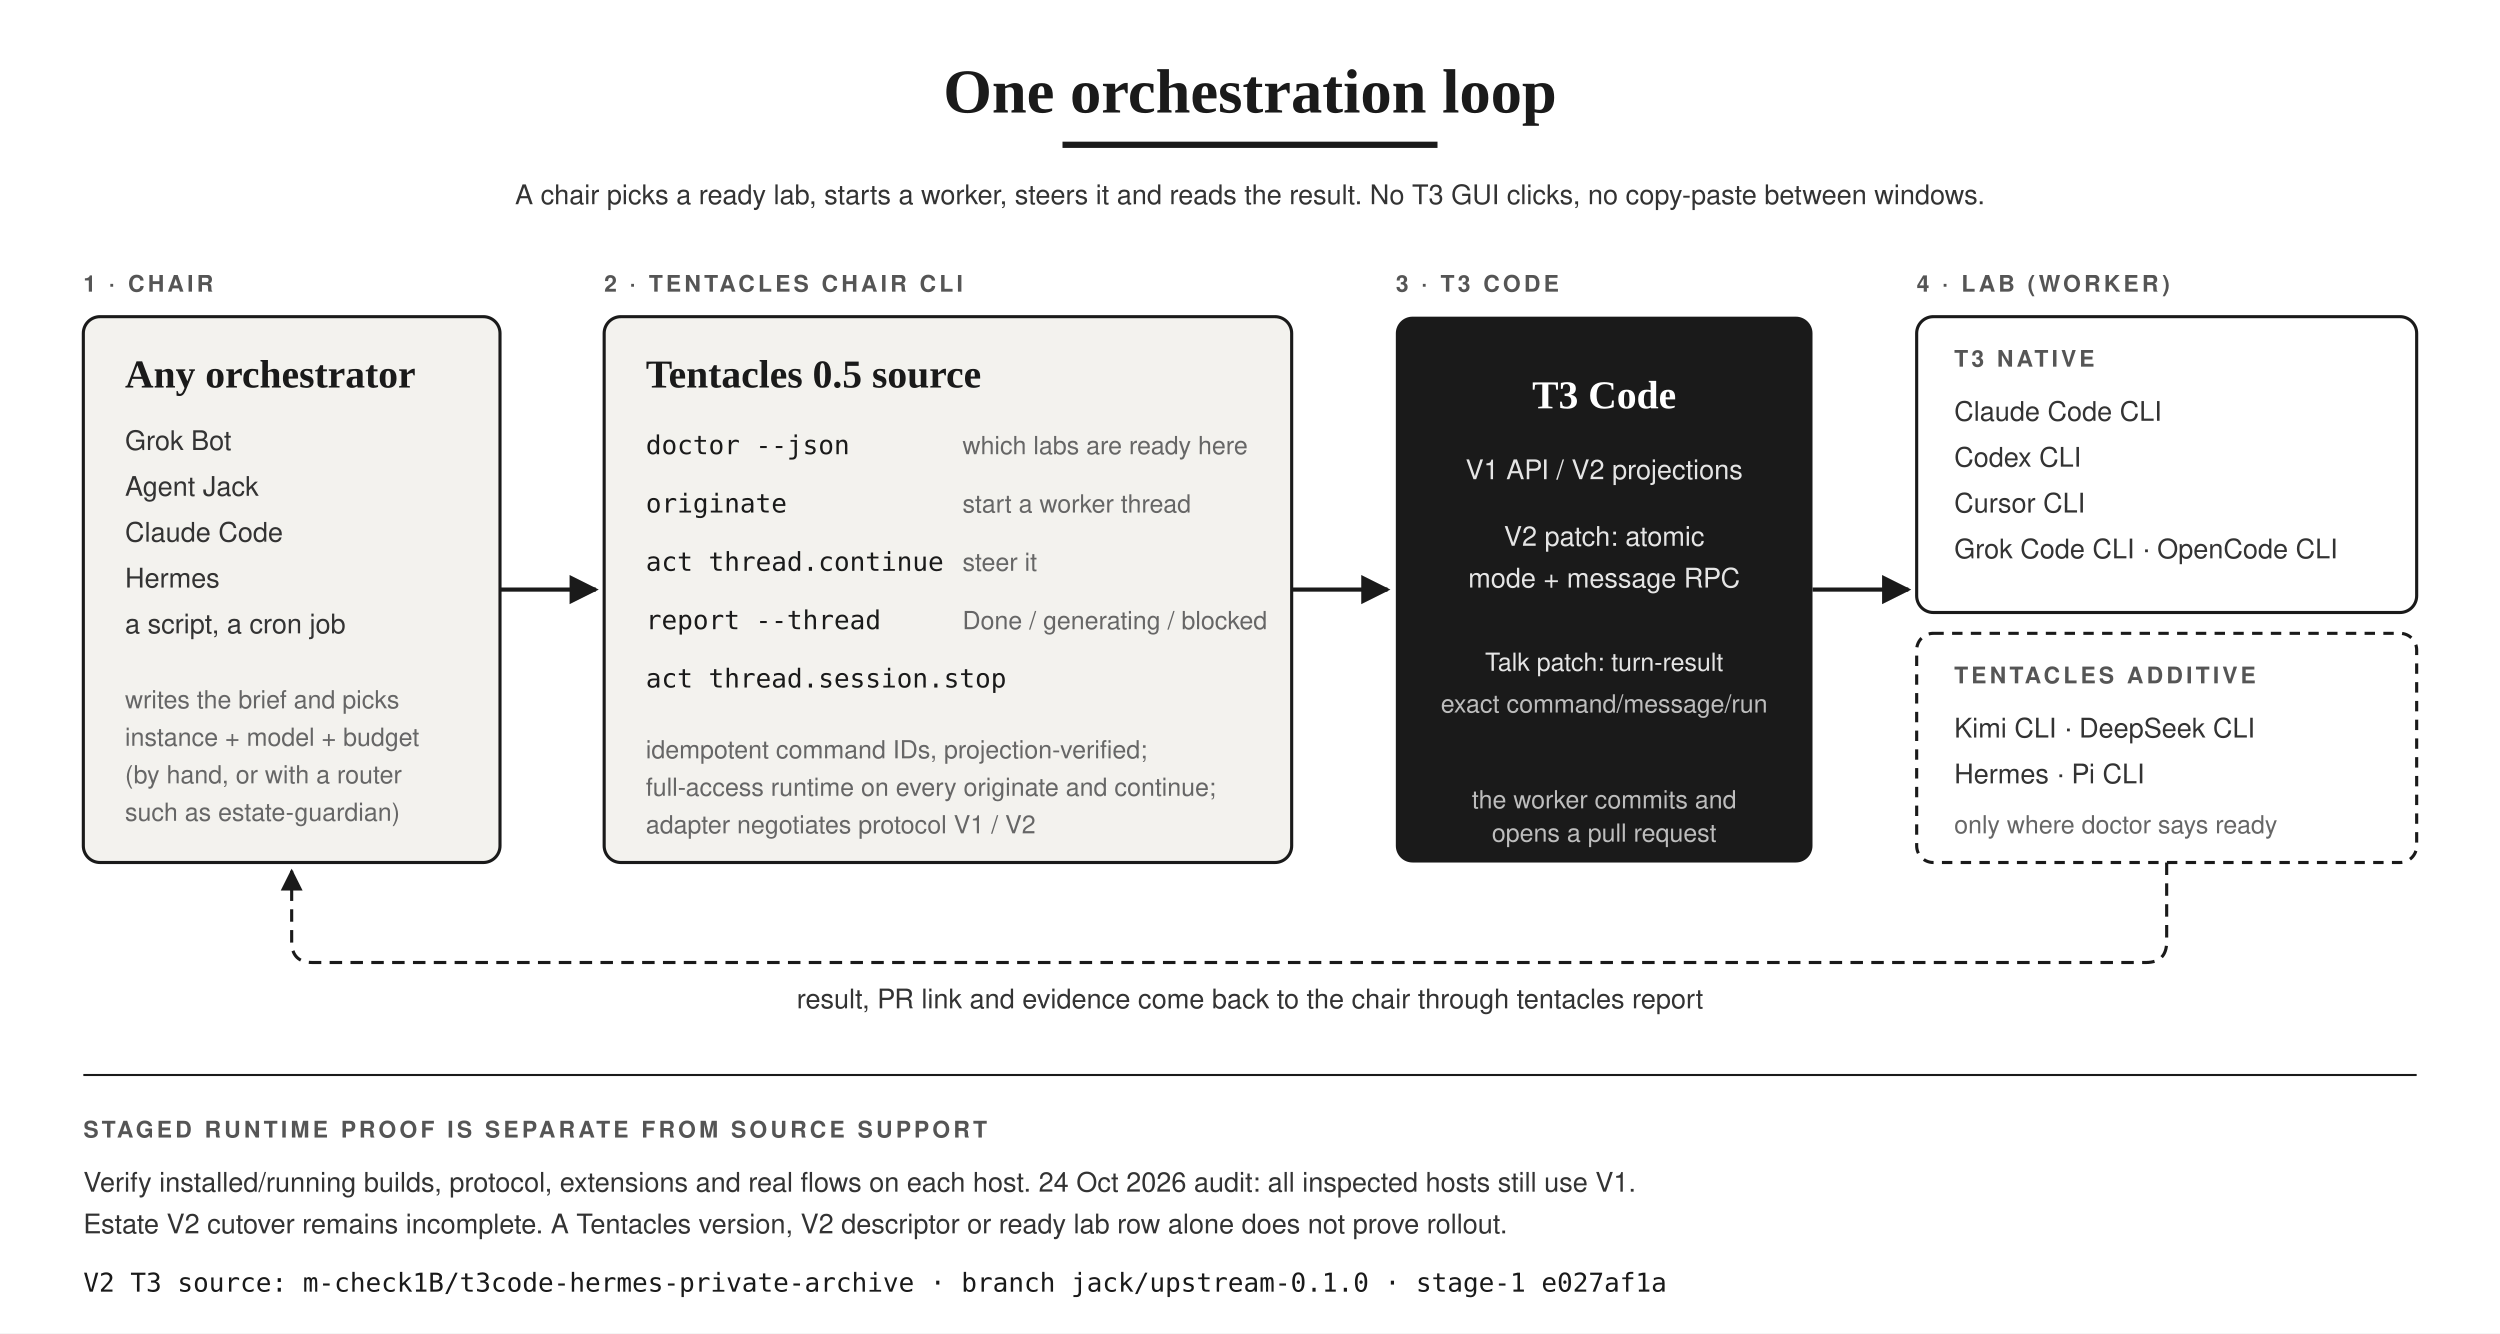
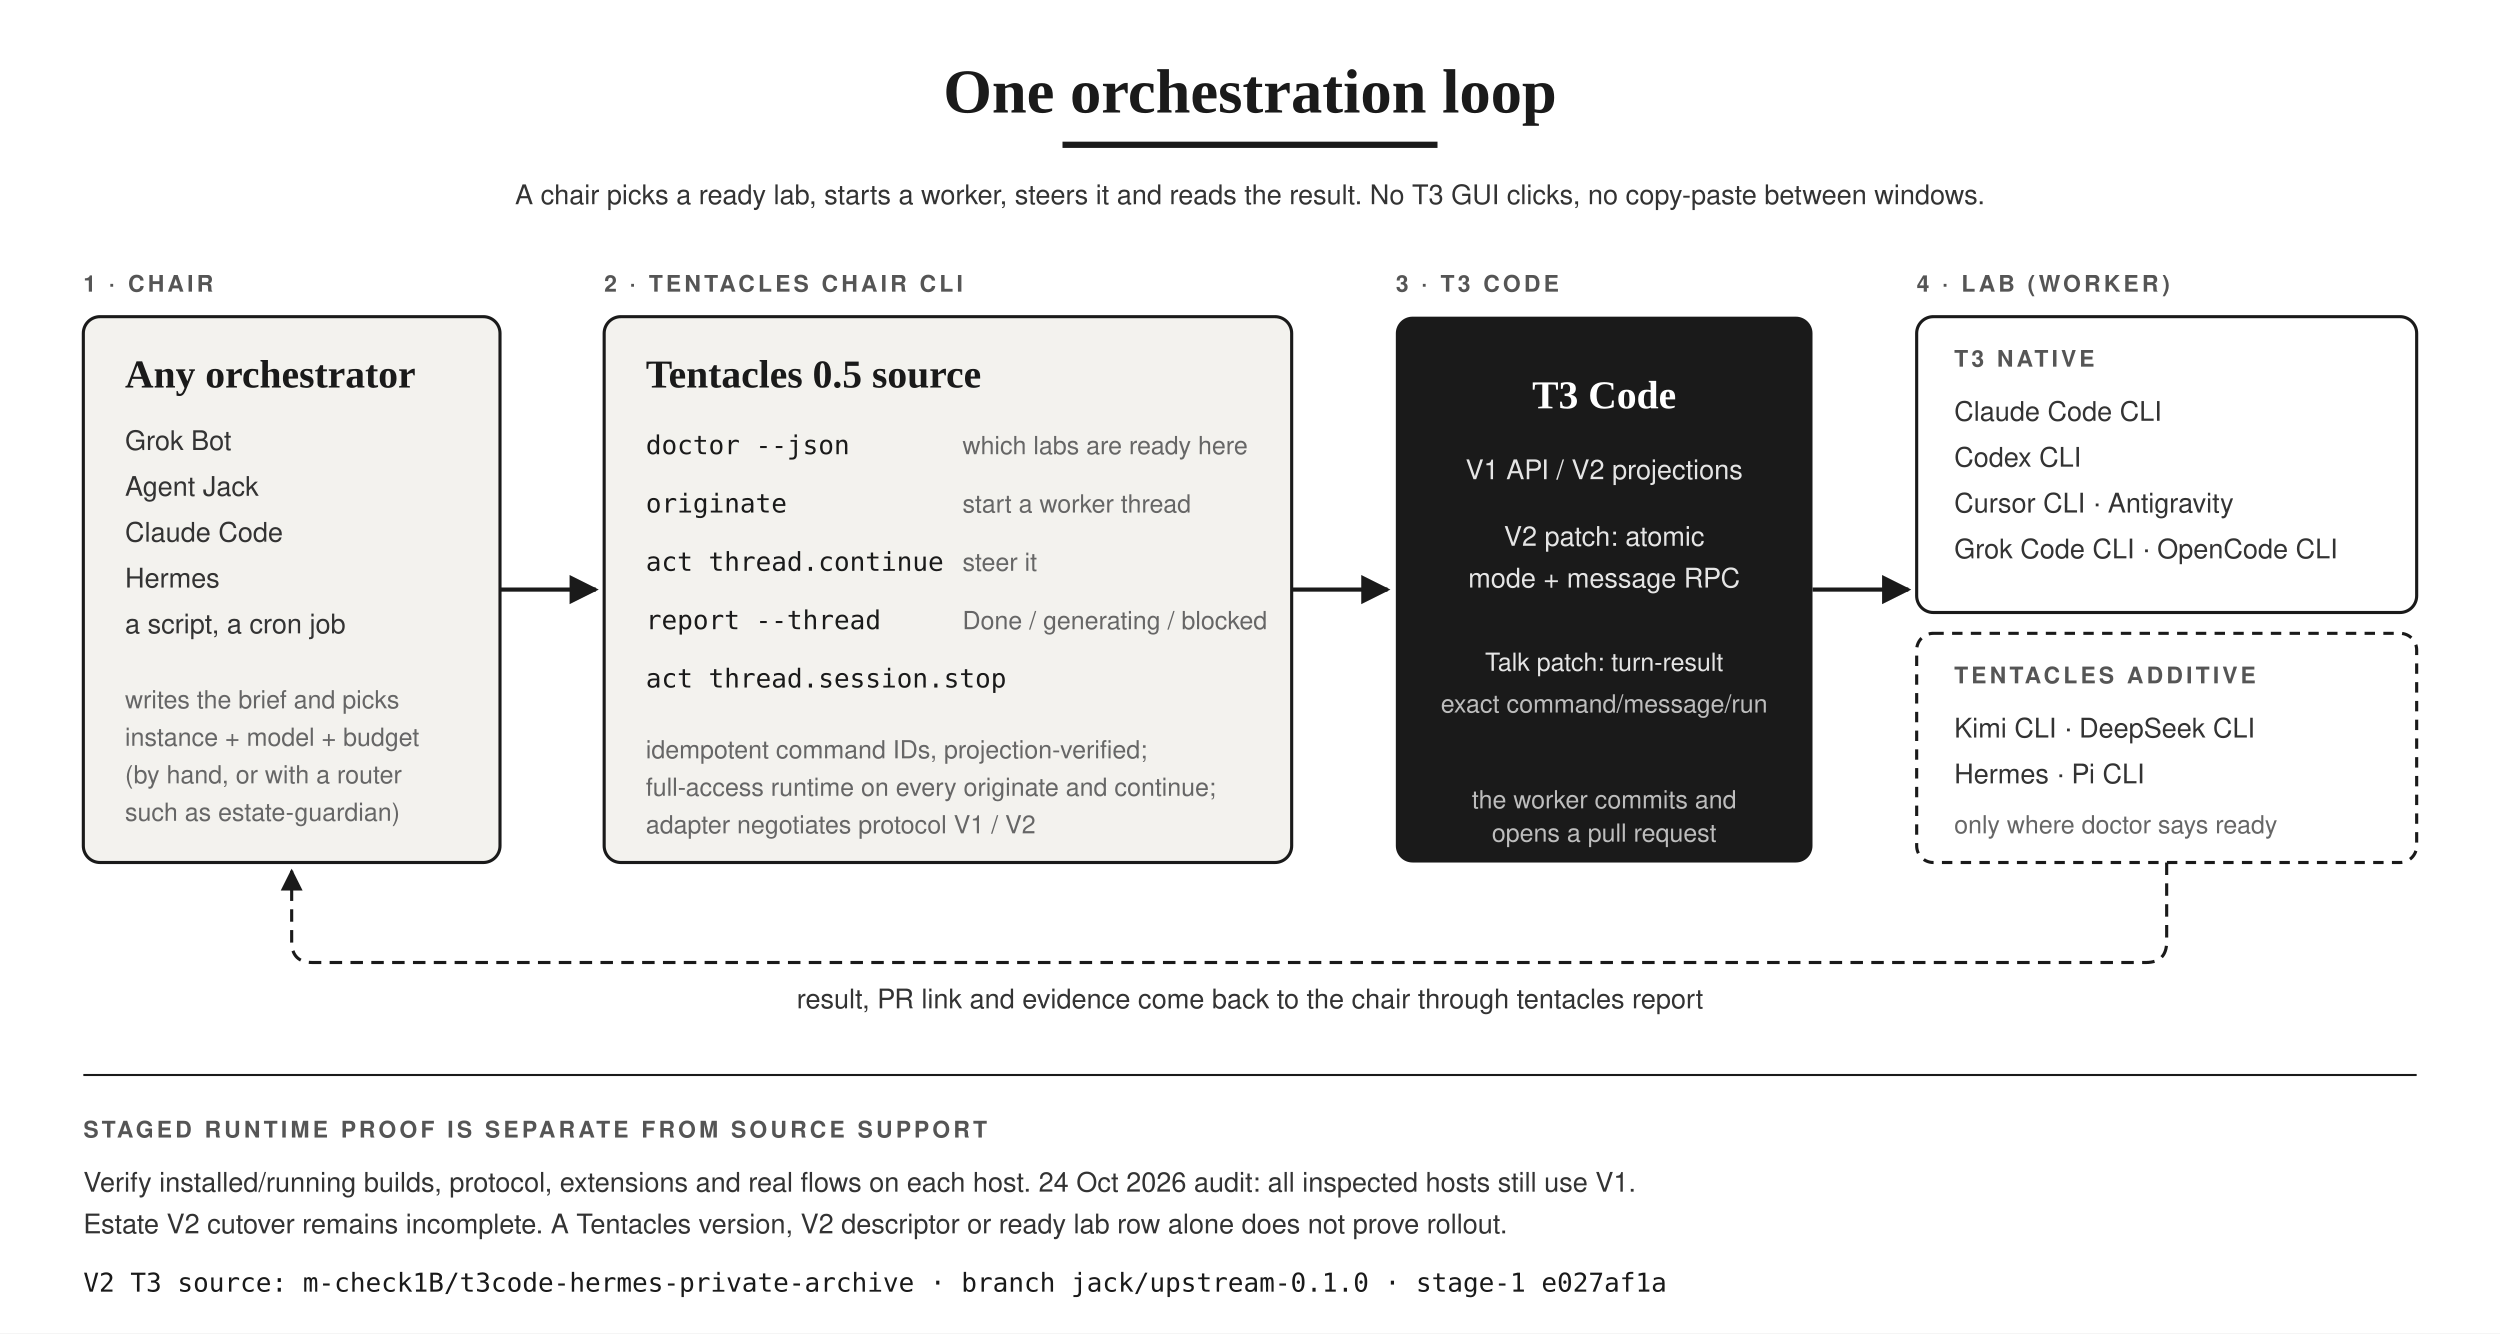
<svg xmlns="http://www.w3.org/2000/svg" viewBox="0 0 1200 640" width="1200" height="640">
  <defs>
    <marker id="a" viewBox="0 0 10 10" refX="9" refY="5" markerWidth="7" markerHeight="7" orient="auto-start-reverse">
      <path d="M0 0 L10 5 L0 10 z" fill="#1a1a1a" />
    </marker>
  </defs>
  <style>
    .serif { font-family: Georgia, 'Iowan Old Style', 'Times New Roman', serif }
    .sans { font-family: -apple-system, 'Segoe UI', Helvetica, Arial, sans-serif }
    .mono { font-family: ui-monospace, SFMono-Regular, Menlo, Consolas, monospace }
    .t { font-size: 30px; font-weight: 700; fill: #1a1a1a }
    .h { font-size: 19px; font-weight: 700; fill: #1a1a1a }
    .k { font-size: 11px; font-weight: 700; letter-spacing: .14em; fill: #555 }
    .s { font-size: 13px; fill: #333 }
    .m { font-size: 12.5px; fill: #1a1a1a }
    .n { font-size: 12px; fill: #666 }
  </style>
  <rect x="0" y="0" width="1200" height="640" fill="#ffffff" />
  <text x="600" y="54" text-anchor="middle" class="serif t">One orchestration loop</text>
  <rect x="510" y="68" width="180" height="3" fill="#1a1a1a" />
  <text x="600" y="98" text-anchor="middle" class="sans s">A chair picks a ready lab, starts a worker, steers it and reads the result. No T3 GUI clicks, no copy-paste between windows.</text>
  <text x="40" y="140" class="sans k">1 · CHAIR</text>
  <rect x="40" y="152" width="200" height="262" rx="8" fill="#f3f2ee" stroke="#1a1a1a" stroke-width="1.5" />
  <text x="60" y="186" class="serif h">Any orchestrator</text>
  <text x="60" y="216" class="sans s">Grok Bot</text>
  <text x="60" y="238" class="sans s">Agent Jack</text>
  <text x="60" y="260" class="sans s">Claude Code</text>
  <text x="60" y="282" class="sans s">Hermes</text>
  <text x="60" y="304" class="sans s">a script, a cron job</text>
  <text x="60" y="340" class="sans n">writes the brief and picks</text>
  <text x="60" y="358" class="sans n">instance + model + budget</text>
  <text x="60" y="376" class="sans n">(by hand, or with a router</text>
  <text x="60" y="394" class="sans n">such as estate-guardian)</text>
  <text x="290" y="140" class="sans k">2 · TENTACLES CHAIR CLI</text>
  <rect x="290" y="152" width="330" height="262" rx="8" fill="#f3f2ee" stroke="#1a1a1a" stroke-width="1.5" />
  <text x="310" y="186" class="serif h">Tentacles 0.5 source</text>
  <text x="310" y="218" class="mono m">doctor --json</text>
  <text x="462" y="218" class="sans n">which labs are ready here</text>
  <text x="310" y="246" class="mono m">originate</text>
  <text x="462" y="246" class="sans n">start a worker thread</text>
  <text x="310" y="274" class="mono m">act thread.continue</text>
  <text x="462" y="274" class="sans n">  steer it</text>
  <text x="310" y="302" class="mono m">report --thread</text>
  <text x="462" y="302" class="sans n">Done / generating / blocked</text>
  <text x="310" y="330" class="mono m">act thread.session.stop</text>
  <text x="310" y="364" class="sans n">idempotent command IDs, projection-verified;</text>
  <text x="310" y="382" class="sans n">full-access runtime on every originate and continue;</text>
  <text x="310" y="400" class="sans n">adapter negotiates protocol V1 / V2</text>
  <text x="670" y="140" class="sans k">3 · T3 CODE</text>
  <rect x="670" y="152" width="200" height="262" rx="8" fill="#1a1a1a" />
  <text x="770" y="196" text-anchor="middle" class="serif h" fill="#ffffff" style="fill:#fff">T3 Code</text>
  <text x="770" y="230" text-anchor="middle" class="sans s" style="fill:#e5e5e5">V1 API / V2 projections</text>
  <text x="770" y="262" text-anchor="middle" class="sans s" style="fill:#e5e5e5">V2 patch: atomic</text>
  <text x="770" y="282" text-anchor="middle" class="sans s" style="fill:#e5e5e5">mode + message RPC</text>
  <text x="770" y="322" text-anchor="middle" class="sans n" style="fill:#e5e5e5">Talk patch: turn-result</text>
  <text x="770" y="342" text-anchor="middle" class="sans n" style="fill:#bdbdbd">exact command/message/run</text>
  <text x="770" y="388" text-anchor="middle" class="sans n" style="fill:#bdbdbd">the worker commits and</text>
  <text x="770" y="404" text-anchor="middle" class="sans n" style="fill:#bdbdbd">opens a pull request</text>
  <text x="920" y="140" class="sans k">4 · LAB (WORKER)</text>
  <rect x="920" y="152" width="240" height="142" rx="8" fill="#ffffff" stroke="#1a1a1a" stroke-width="1.5" />
  <text x="938" y="176" class="sans k">T3 NATIVE</text>
  <text x="938" y="202" class="sans s">Claude Code CLI</text>
  <text x="938" y="224" class="sans s">Codex CLI</text>
-   <text x="938" y="246" class="sans s">Cursor CLI</text>
+   <text x="938" y="246" class="sans s">Cursor CLI · Antigravity</text>
  <text x="938" y="268" class="sans s">Grok Code CLI · OpenCode CLI</text>
  <rect x="920" y="304" width="240" height="110" rx="8" fill="#ffffff" stroke="#1a1a1a" stroke-width="1.5" stroke-dasharray="5 4" />
  <text x="938" y="328" class="sans k">TENTACLES ADDITIVE</text>
  <text x="938" y="354" class="sans s">Kimi CLI · DeepSeek CLI</text>
  <text x="938" y="376" class="sans s">Hermes · Pi CLI</text>
  <text x="938" y="400" class="sans n">only where doctor says ready</text>
  <path d="M240 283 H286" stroke="#1a1a1a" stroke-width="2" fill="none" marker-end="url(#a)" />
  <path d="M620 283 H666" stroke="#1a1a1a" stroke-width="2" fill="none" marker-end="url(#a)" />
  <path d="M870 283 H916" stroke="#1a1a1a" stroke-width="2" fill="none" marker-end="url(#a)" />
  <path d="M1040 414 V452 Q1040 462 1030 462 H150 Q140 462 140 452 V418" stroke="#1a1a1a" stroke-width="1.5" stroke-dasharray="6 4" fill="none" marker-end="url(#a)" />
  <text x="600" y="484" text-anchor="middle" class="sans s">result, PR link and evidence come back to the chair through tentacles report</text>
  <line x1="40" y1="516" x2="1160" y2="516" stroke="#1a1a1a" stroke-width="1" />
  <text x="40" y="546" class="sans k">STAGED RUNTIME PROOF IS SEPARATE FROM SOURCE SUPPORT</text>
  <text x="40" y="572" class="sans s">Verify installed/running builds, protocol, extensions and real flows on each host. 24 Oct 2026 audit: all inspected hosts still use V1.</text>
  <text x="40" y="592" class="sans s">Estate V2 cutover remains incomplete. A Tentacles version, V2 descriptor or ready lab row alone does not prove rollout.</text>
  <text x="40" y="620" class="mono m">V2 T3 source: m-check1B/t3code-hermes-private-archive · branch jack/upstream-0.1.0 · stage-1 e027af1a</text>
</svg>
